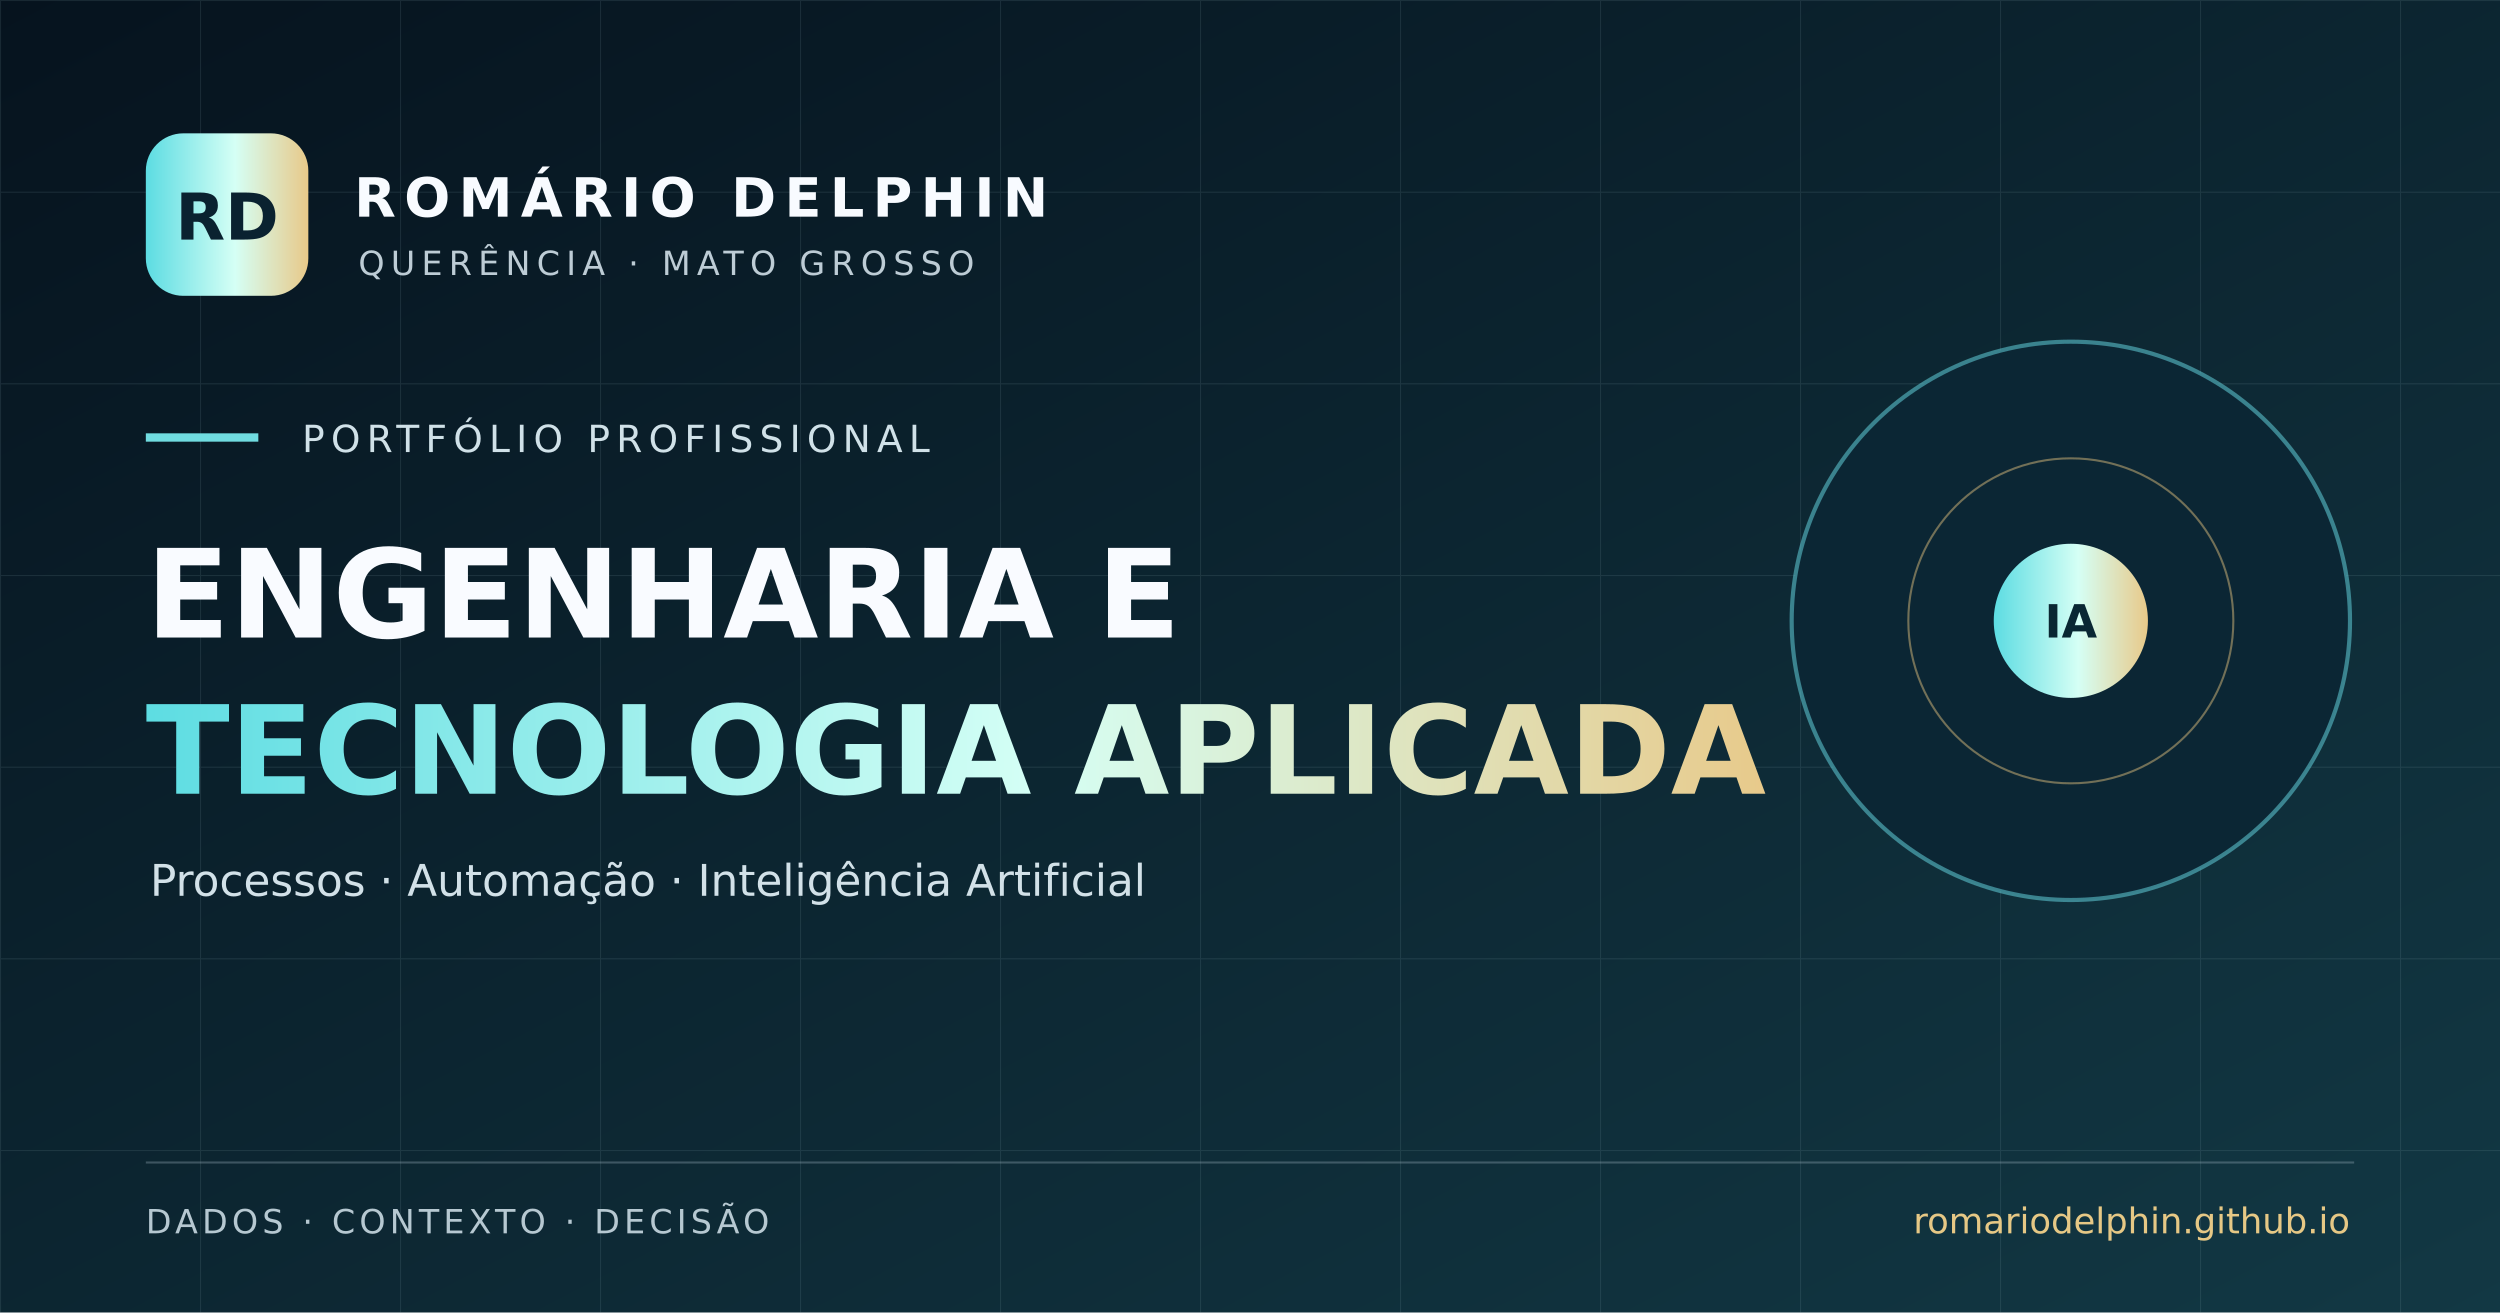
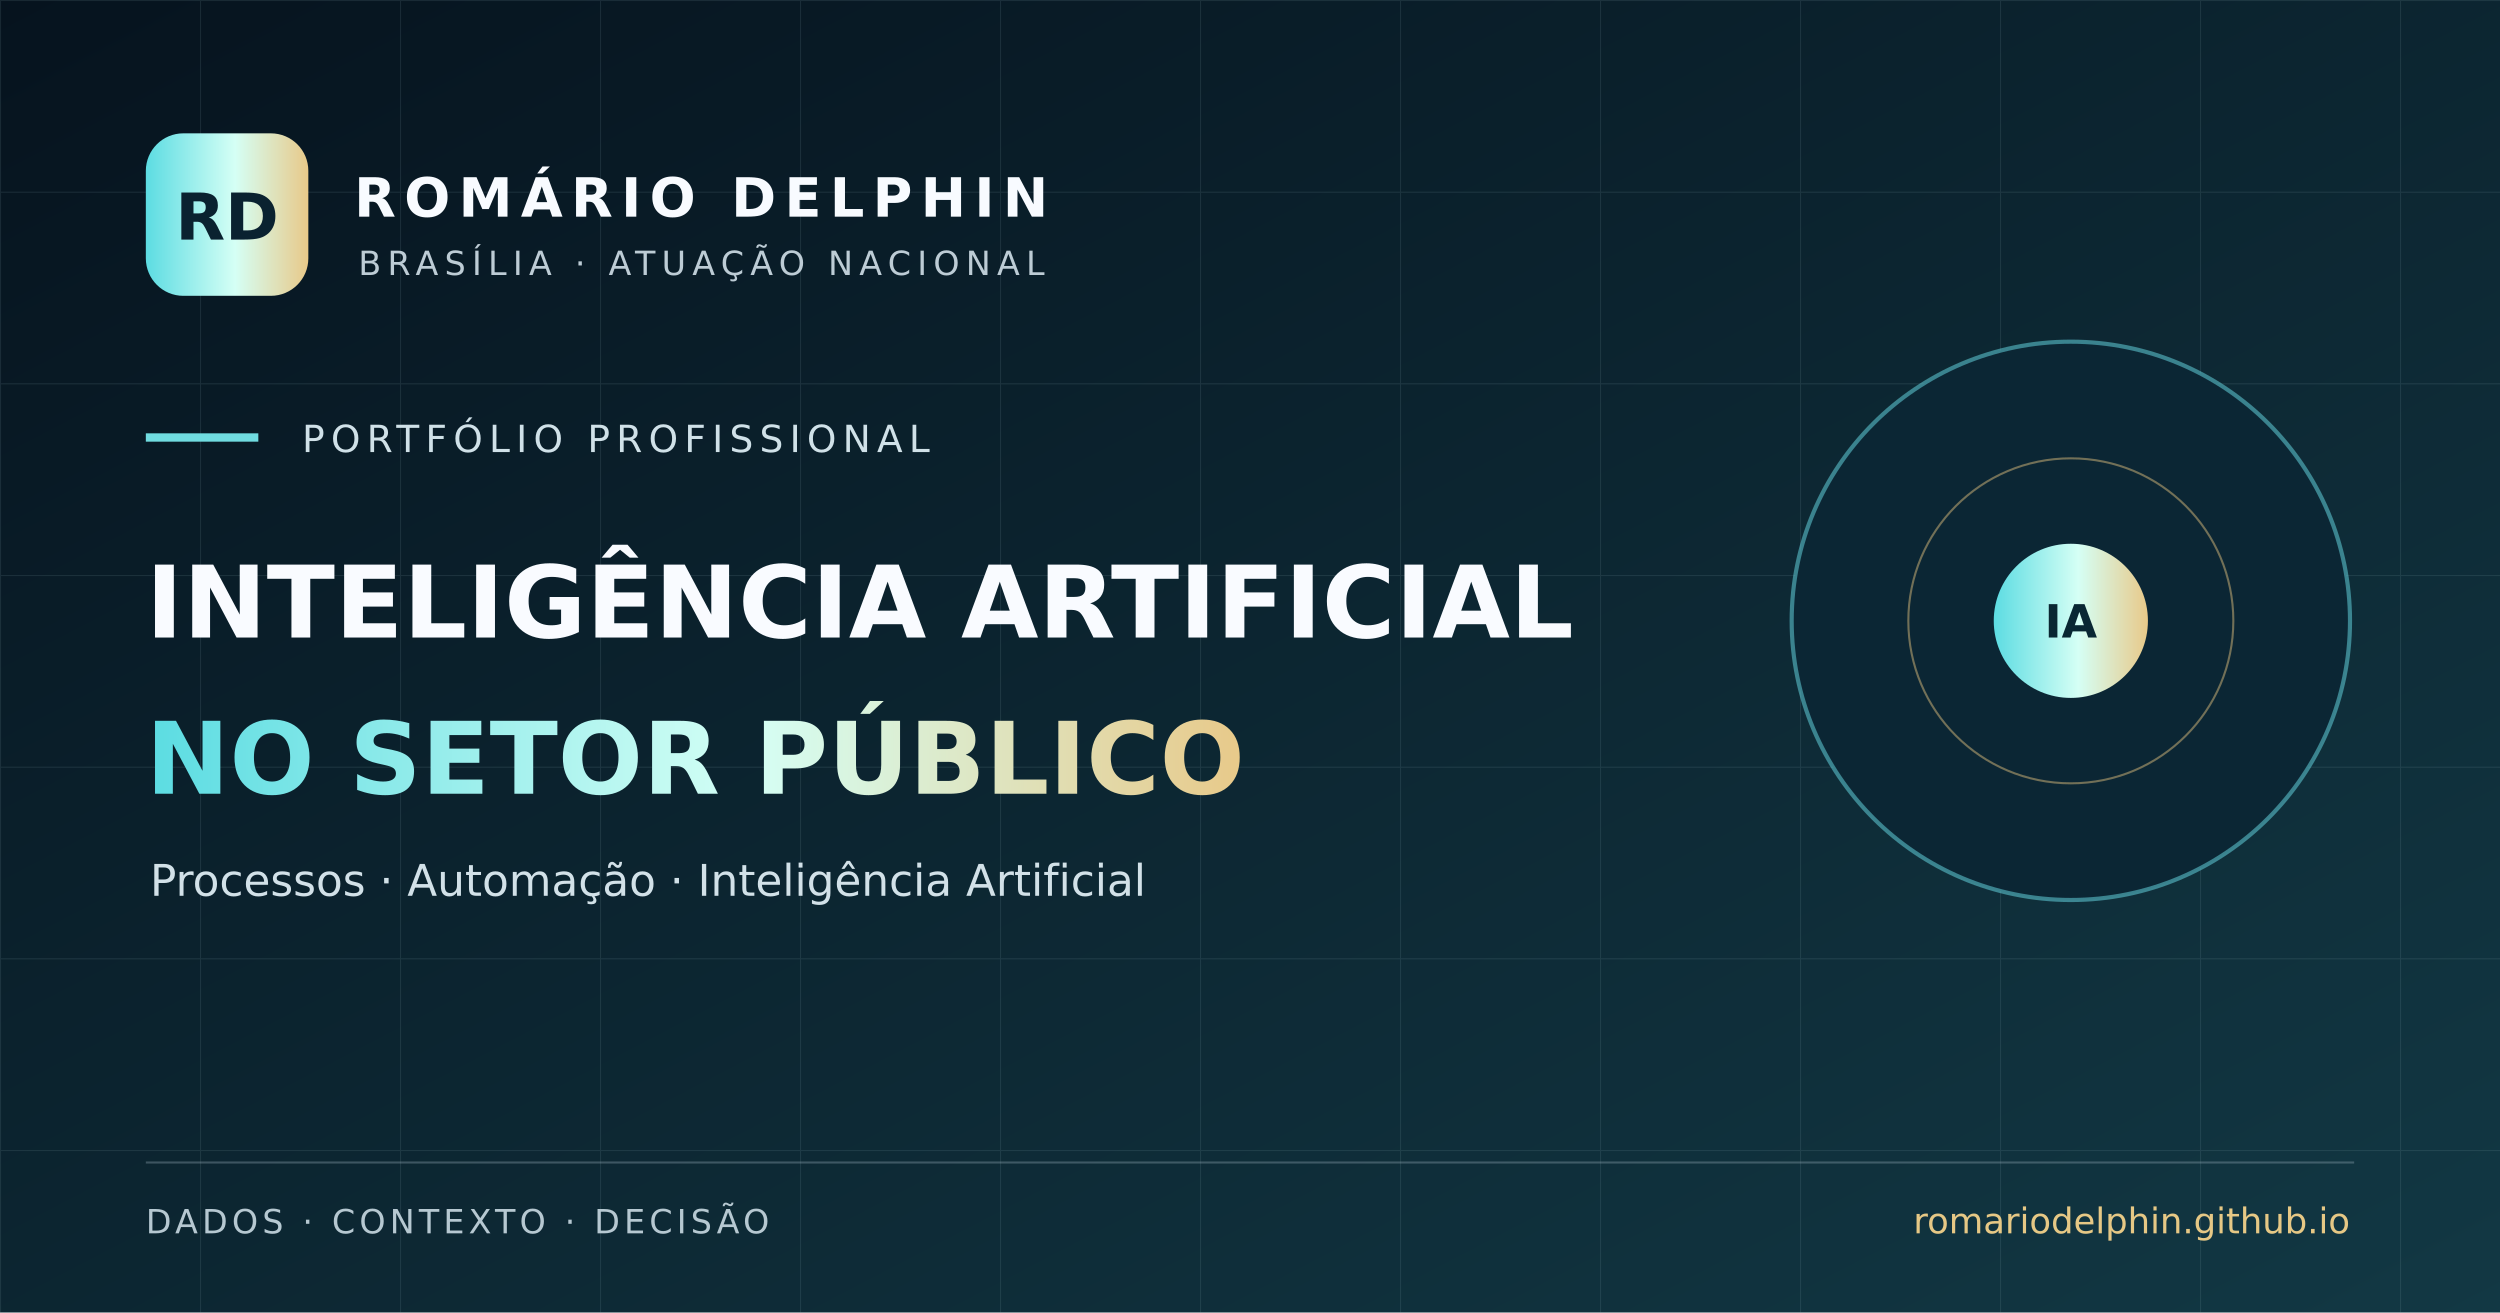
<svg xmlns="http://www.w3.org/2000/svg" width="1200" height="630" viewBox="0 0 1200 630" role="img" aria-labelledby="title desc">
  <defs>
    <linearGradient id="bg" x2="1" y2="1">
      <stop stop-color="#06131e" />
      <stop offset="1" stop-color="#123844" />
    </linearGradient>
    <linearGradient id="accent">
      <stop stop-color="#5cdce2" />
      <stop offset=".55" stop-color="#d5fff5" />
      <stop offset="1" stop-color="#e8c989" />
    </linearGradient>
    <pattern id="grid" width="96" height="92" patternUnits="userSpaceOnUse">
      <path d="M96 0H0V92" fill="none" stroke="#a0c3ce" stroke-opacity=".12" />
    </pattern>
  </defs>
  <rect width="1200" height="630" fill="url(#bg)" />
  <rect width="1200" height="630" fill="url(#grid)" />
  <rect x="70" y="64" width="78" height="78" rx="18" fill="url(#accent)" />
  <text x="109" y="115" fill="#0a2230" font-family="DejaVu Sans, sans-serif" font-size="31" font-weight="bold" text-anchor="middle">RD</text>
  <text x="170" y="104" fill="#f8fbff" font-family="DejaVu Sans, sans-serif" font-size="26" font-weight="bold" letter-spacing="4">ROMÁRIO DELPHIN</text>
-   <text x="172" y="132" fill="#bdccd5" font-family="DejaVu Sans, sans-serif" font-size="16" letter-spacing="3">QUERÊNCIA · MATO GROSSO</text>
+   <text x="172" y="132" fill="#bdccd5" font-family="DejaVu Sans, sans-serif" font-size="16" letter-spacing="3">BRASÍLIA · ATUAÇÃO NACIONAL</text>
  <path d="M70 210h54" stroke="#70dce0" stroke-width="4" />
  <text x="145" y="217" fill="#d0e1e8" font-family="DejaVu Sans, sans-serif" font-size="18" letter-spacing="3">PORTFÓLIO PROFISSIONAL</text>
-   <text x="70" y="306" fill="#f9fbff" font-family="DejaVu Sans, sans-serif" font-size="59" font-weight="bold">ENGENHARIA E</text>
-   <text x="70" y="381" fill="url(#accent)" font-family="DejaVu Sans, sans-serif" font-size="59" font-weight="bold">TECNOLOGIA APLICADA</text>
+   <text x="70" y="306" fill="#f9fbff" font-family="DejaVu Sans, sans-serif" font-size="48" font-weight="bold">INTELIGÊNCIA ARTIFICIAL</text>
+   <text x="70" y="381" fill="url(#accent)" font-family="DejaVu Sans, sans-serif" font-size="48" font-weight="bold">NO SETOR PÚBLICO</text>
  <text x="72" y="430" fill="#d2e1e8" font-family="DejaVu Sans, sans-serif" font-size="21">Processos · Automação · Inteligência Artificial</text>
  <circle cx="994" cy="298" r="134" fill="#0b2634" stroke="#60ced9" stroke-opacity=".55" stroke-width="2" />
  <circle cx="994" cy="298" r="78" fill="none" stroke="#c7ad75" stroke-opacity=".55" />
  <circle cx="994" cy="298" r="37" fill="url(#accent)" />
  <text x="994" y="306" fill="#092733" font-family="DejaVu Sans, sans-serif" font-size="22" font-weight="bold" text-anchor="middle">IA</text>
  <path d="M70 558h1060" stroke="#97adb9" stroke-opacity=".35" />
  <text x="70" y="592" fill="#b6c8d1" font-family="DejaVu Sans, sans-serif" font-size="16" letter-spacing="2">DADOS · CONTEXTO · DECISÃO</text>
  <text x="1128" y="592" fill="#e6c885" font-family="DejaVu Sans, sans-serif" font-size="17" text-anchor="end">romariodelphin.github.io</text>
</svg>
